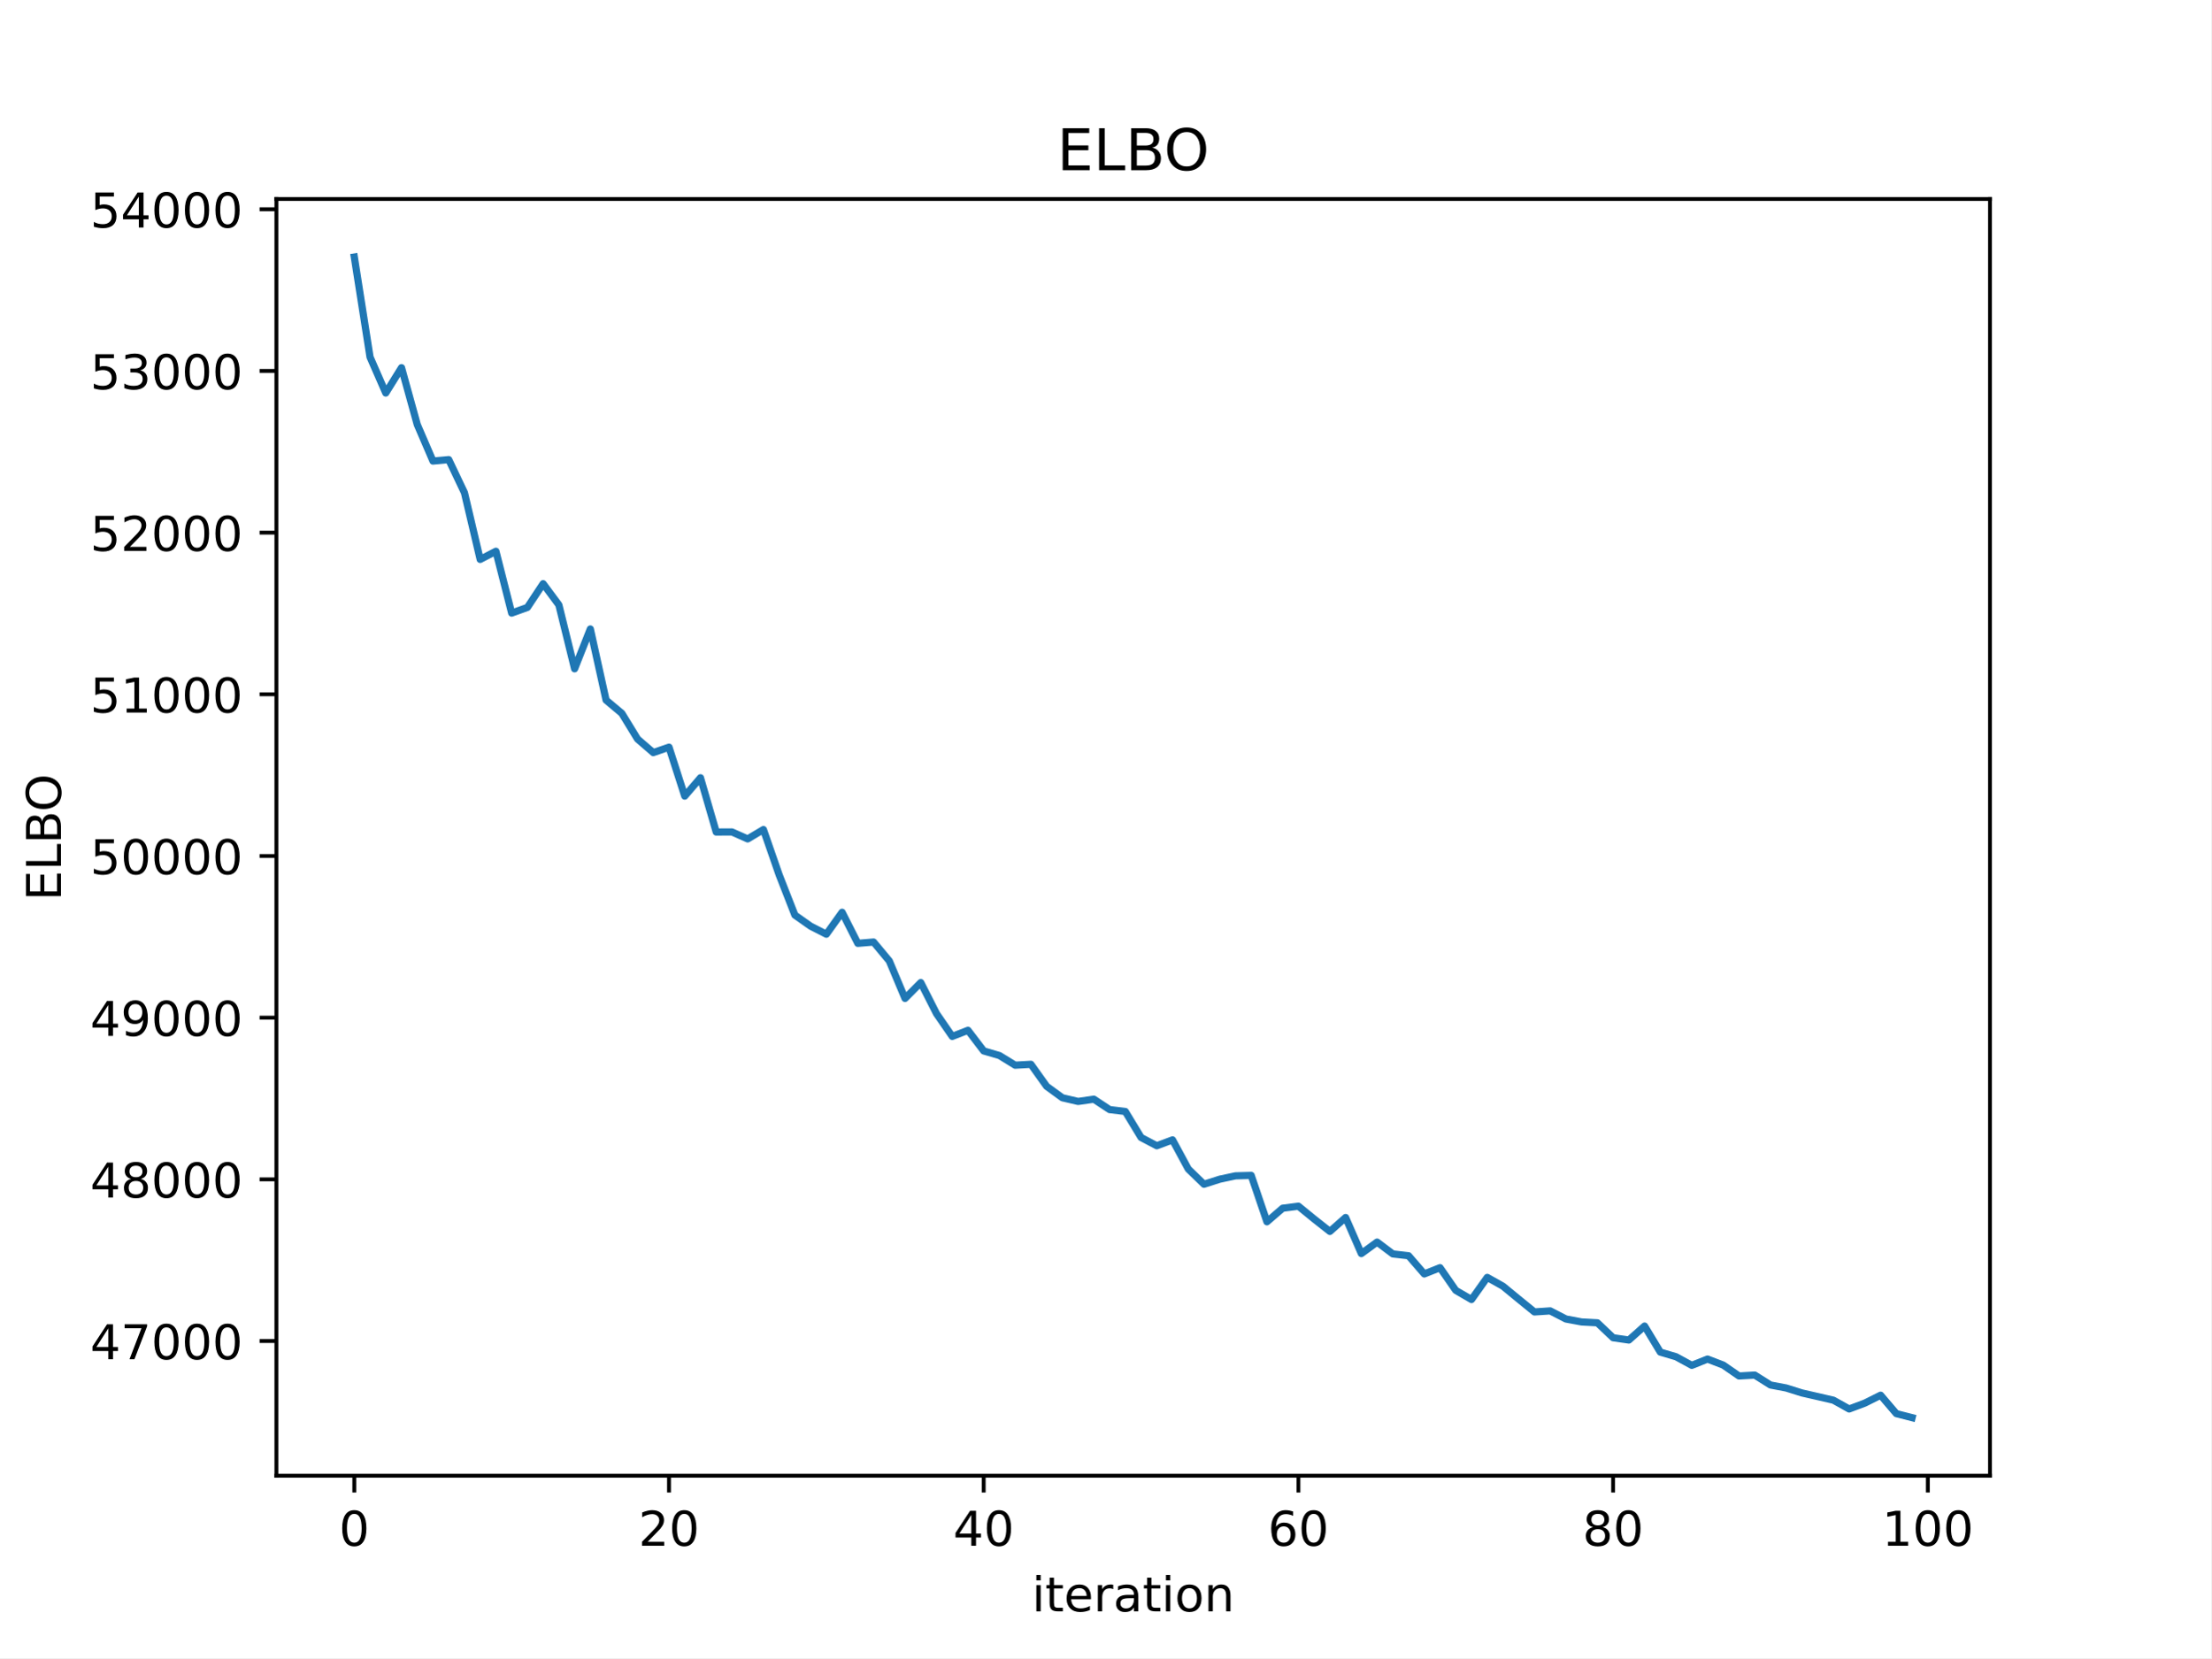
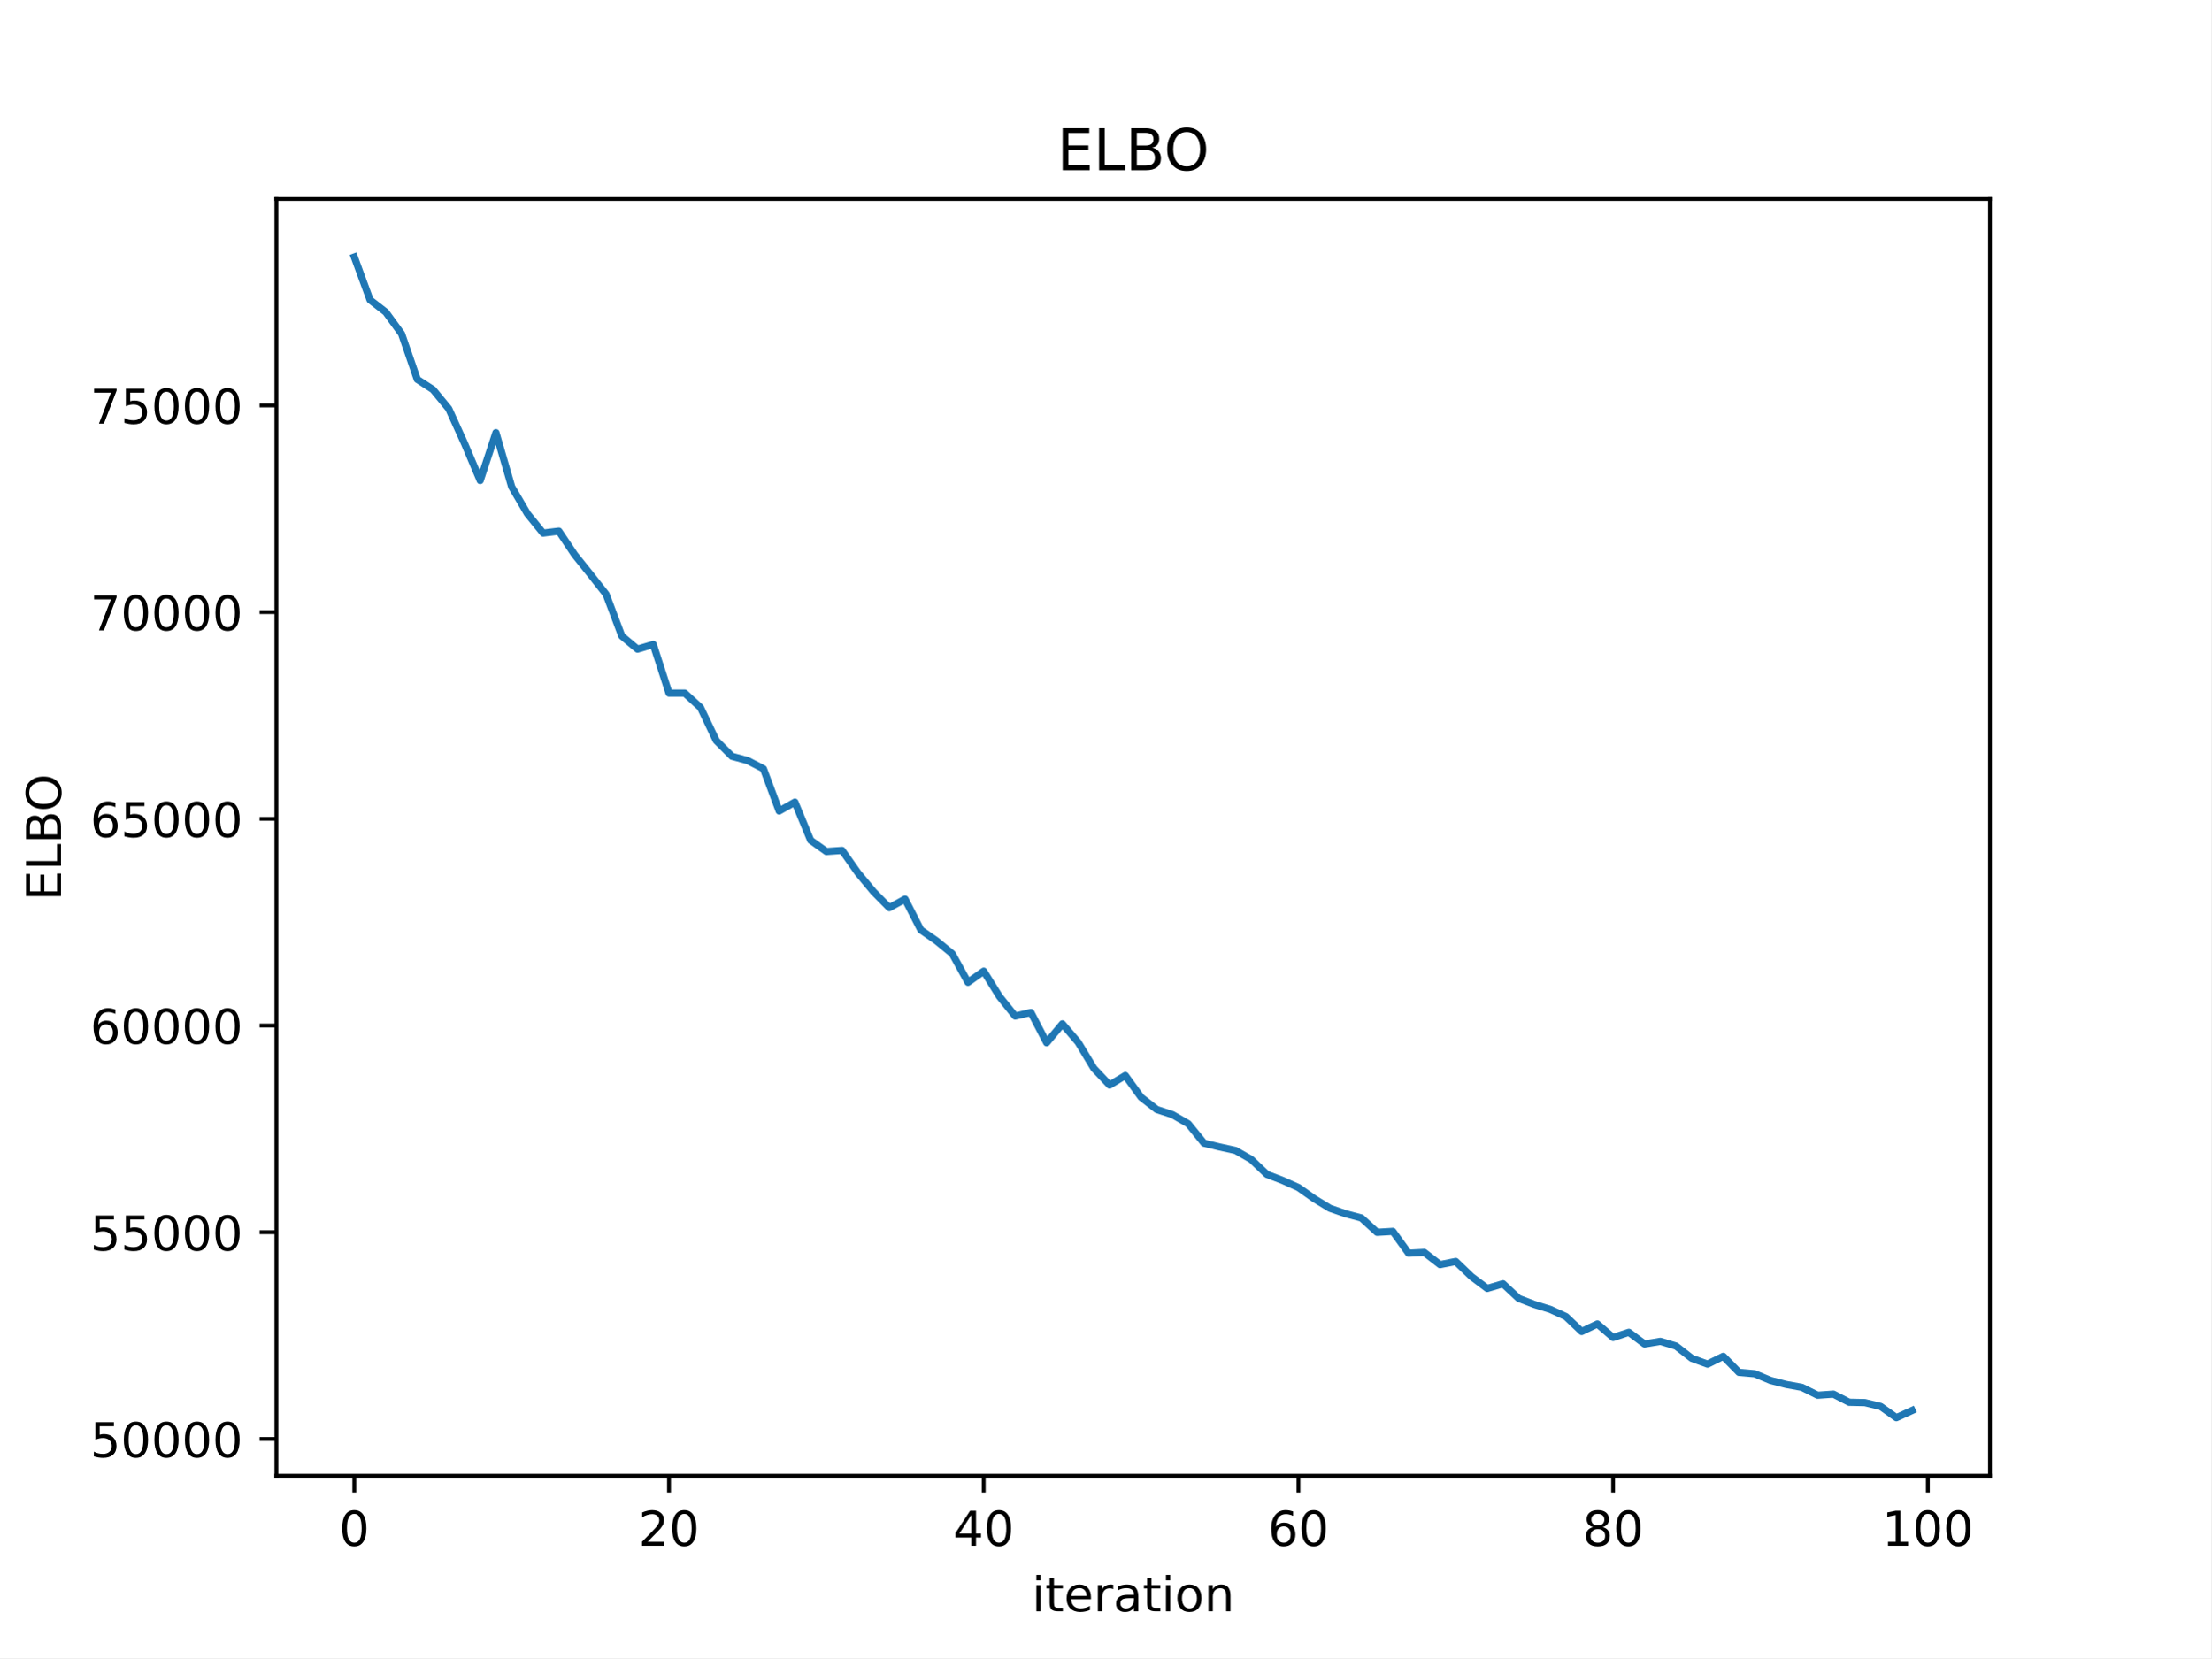
<svg xmlns="http://www.w3.org/2000/svg" xmlns:xlink="http://www.w3.org/1999/xlink" width="460.8pt" height="345.6pt" viewBox="0 0 460.8 345.6" version="1.1">
  <defs>
    <style type="text/css">*{stroke-linejoin: round; stroke-linecap: butt}</style>
  </defs>
  <g id="figure_1">
    <g id="patch_1">
      <path d="M 0 345.6  L 460.8 345.6  L 460.8 0  L 0 0  z " style="fill: #ffffff" />
    </g>
    <g id="axes_1">
      <g id="patch_2">
        <path d="M 57.6 307.584  L 414.72 307.584  L 414.72 41.472  L 57.6 41.472  z " style="fill: #ffffff" />
      </g>
      <g id="matplotlib.axis_1">
        <g id="xtick_1">
          <g id="line2d_1">
            <defs>
-               <path id="mb531ee5269" d="M 0 0  L 0 3.5  " style="stroke: #000000; stroke-width: 0.8" />
-             </defs>
-             <g>
-               <use xlink:href="#mb531ee5269" x="73.833" y="307.584" style="stroke: #000000; stroke-width: 0.8" />
+               <path id="m10d3f750b2" d="M 0 0  L 0 3.5  " style="stroke: #000000; stroke-width: 0.8" />
+             </defs>
+             <g>
+               <use xlink:href="#m10d3f750b2" x="73.833" y="307.584" style="stroke: #000000; stroke-width: 0.8" />
            </g>
          </g>
          <g id="text_1">
            <g transform="translate(70.65148 322.1824) scale(0.1 -0.1)">
              <defs>
                <path id="DejaVuSans-30" d="M 2034 4250  Q 1547 4250 1301 3770  Q 1056 3291 1056 2328  Q 1056 1369 1301 889  Q 1547 409 2034 409  Q 2525 409 2770 889  Q 3016 1369 3016 2328  Q 3016 3291 2770 3770  Q 2525 4250 2034 4250  z M 2034 4750  Q 2819 4750 3233 4129  Q 3647 3509 3647 2328  Q 3647 1150 3233 529  Q 2819 -91 2034 -91  Q 1250 -91 836 529  Q 422 1150 422 2328  Q 422 3509 836 4129  Q 1250 4750 2034 4750  z " transform="scale(0.015625)" />
              </defs>
              <use xlink:href="#DejaVuSans-30" />
            </g>
          </g>
        </g>
        <g id="xtick_2">
          <g id="line2d_2">
            <g>
-               <use xlink:href="#mb531ee5269" x="139.42" y="307.584" style="stroke: #000000; stroke-width: 0.8" />
+               <use xlink:href="#m10d3f750b2" x="139.42" y="307.584" style="stroke: #000000; stroke-width: 0.8" />
            </g>
          </g>
          <g id="text_2">
            <g transform="translate(133.057 322.1824) scale(0.1 -0.1)">
              <defs>
                <path id="DejaVuSans-32" d="M 1228 531  L 3431 531  L 3431 0  L 469 0  L 469 531  Q 828 903 1448 1529  Q 2069 2156 2228 2338  Q 2531 2678 2651 2914  Q 2772 3150 2772 3378  Q 2772 3750 2511 3984  Q 2250 4219 1831 4219  Q 1534 4219 1204 4116  Q 875 4013 500 3803  L 500 4441  Q 881 4594 1212 4672  Q 1544 4750 1819 4750  Q 2544 4750 2975 4387  Q 3406 4025 3406 3419  Q 3406 3131 3298 2873  Q 3191 2616 2906 2266  Q 2828 2175 2409 1742  Q 1991 1309 1228 531  z " transform="scale(0.015625)" />
              </defs>
              <use xlink:href="#DejaVuSans-32" />
              <use xlink:href="#DejaVuSans-30" transform="translate(63.62305 0)" />
            </g>
          </g>
        </g>
        <g id="xtick_3">
          <g id="line2d_3">
            <g>
-               <use xlink:href="#mb531ee5269" x="205.006" y="307.584" style="stroke: #000000; stroke-width: 0.8" />
+               <use xlink:href="#m10d3f750b2" x="205.006" y="307.584" style="stroke: #000000; stroke-width: 0.8" />
            </g>
          </g>
          <g id="text_3">
            <g transform="translate(198.6438 322.1824) scale(0.1 -0.1)">
              <defs>
                <path id="DejaVuSans-34" d="M 2419 4116  L 825 1625  L 2419 1625  L 2419 4116  z M 2253 4666  L 3047 4666  L 3047 1625  L 3713 1625  L 3713 1100  L 3047 1100  L 3047 0  L 2419 0  L 2419 1100  L 313 1100  L 313 1709  L 2253 4666  z " transform="scale(0.015625)" />
              </defs>
              <use xlink:href="#DejaVuSans-34" />
              <use xlink:href="#DejaVuSans-30" transform="translate(63.62305 0)" />
            </g>
          </g>
        </g>
        <g id="xtick_4">
          <g id="line2d_4">
            <g>
-               <use xlink:href="#mb531ee5269" x="270.593" y="307.584" style="stroke: #000000; stroke-width: 0.8" />
+               <use xlink:href="#m10d3f750b2" x="270.593" y="307.584" style="stroke: #000000; stroke-width: 0.8" />
            </g>
          </g>
          <g id="text_4">
            <g transform="translate(264.2306 322.1824) scale(0.1 -0.1)">
              <defs>
                <path id="DejaVuSans-36" d="M 2113 2584  Q 1688 2584 1439 2293  Q 1191 2003 1191 1497  Q 1191 994 1439 701  Q 1688 409 2113 409  Q 2538 409 2786 701  Q 3034 994 3034 1497  Q 3034 2003 2786 2293  Q 2538 2584 2113 2584  z M 3366 4563  L 3366 3988  Q 3128 4100 2886 4159  Q 2644 4219 2406 4219  Q 1781 4219 1451 3797  Q 1122 3375 1075 2522  Q 1259 2794 1537 2939  Q 1816 3084 2150 3084  Q 2853 3084 3261 2657  Q 3669 2231 3669 1497  Q 3669 778 3244 343  Q 2819 -91 2113 -91  Q 1303 -91 875 529  Q 447 1150 447 2328  Q 447 3434 972 4092  Q 1497 4750 2381 4750  Q 2619 4750 2861 4703  Q 3103 4656 3366 4563  z " transform="scale(0.015625)" />
              </defs>
              <use xlink:href="#DejaVuSans-36" />
              <use xlink:href="#DejaVuSans-30" transform="translate(63.62305 0)" />
            </g>
          </g>
        </g>
        <g id="xtick_5">
          <g id="line2d_5">
            <g>
-               <use xlink:href="#mb531ee5269" x="336.18" y="307.584" style="stroke: #000000; stroke-width: 0.8" />
+               <use xlink:href="#m10d3f750b2" x="336.18" y="307.584" style="stroke: #000000; stroke-width: 0.8" />
            </g>
          </g>
          <g id="text_5">
            <g transform="translate(329.8173 322.1824) scale(0.1 -0.1)">
              <defs>
                <path id="DejaVuSans-38" d="M 2034 2216  Q 1584 2216 1326 1975  Q 1069 1734 1069 1313  Q 1069 891 1326 650  Q 1584 409 2034 409  Q 2484 409 2743 651  Q 3003 894 3003 1313  Q 3003 1734 2745 1975  Q 2488 2216 2034 2216  z M 1403 2484  Q 997 2584 770 2862  Q 544 3141 544 3541  Q 544 4100 942 4425  Q 1341 4750 2034 4750  Q 2731 4750 3128 4425  Q 3525 4100 3525 3541  Q 3525 3141 3298 2862  Q 3072 2584 2669 2484  Q 3125 2378 3379 2068  Q 3634 1759 3634 1313  Q 3634 634 3220 271  Q 2806 -91 2034 -91  Q 1263 -91 848 271  Q 434 634 434 1313  Q 434 1759 690 2068  Q 947 2378 1403 2484  z M 1172 3481  Q 1172 3119 1398 2916  Q 1625 2713 2034 2713  Q 2441 2713 2670 2916  Q 2900 3119 2900 3481  Q 2900 3844 2670 4047  Q 2441 4250 2034 4250  Q 1625 4250 1398 4047  Q 1172 3844 1172 3481  z " transform="scale(0.015625)" />
              </defs>
              <use xlink:href="#DejaVuSans-38" />
              <use xlink:href="#DejaVuSans-30" transform="translate(63.62305 0)" />
            </g>
          </g>
        </g>
        <g id="xtick_6">
          <g id="line2d_6">
            <g>
-               <use xlink:href="#mb531ee5269" x="401.767" y="307.584" style="stroke: #000000; stroke-width: 0.8" />
+               <use xlink:href="#m10d3f750b2" x="401.767" y="307.584" style="stroke: #000000; stroke-width: 0.8" />
            </g>
          </g>
          <g id="text_6">
            <g transform="translate(392.2229 322.1824) scale(0.1 -0.1)">
              <defs>
                <path id="DejaVuSans-31" d="M 794 531  L 1825 531  L 1825 4091  L 703 3866  L 703 4441  L 1819 4666  L 2450 4666  L 2450 531  L 3481 531  L 3481 0  L 794 0  L 794 531  z " transform="scale(0.015625)" />
              </defs>
              <use xlink:href="#DejaVuSans-31" />
              <use xlink:href="#DejaVuSans-30" transform="translate(63.62305 0)" />
              <use xlink:href="#DejaVuSans-30" transform="translate(127.2461 0)" />
            </g>
          </g>
        </g>
        <g id="text_7">
          <g transform="translate(215.0373 335.8606) scale(0.1 -0.1)">
            <defs>
              <path id="DejaVuSans-69" d="M 603 3500  L 1178 3500  L 1178 0  L 603 0  L 603 3500  z M 603 4863  L 1178 4863  L 1178 4134  L 603 4134  L 603 4863  z " transform="scale(0.015625)" />
              <path id="DejaVuSans-74" d="M 1172 4494  L 1172 3500  L 2356 3500  L 2356 3053  L 1172 3053  L 1172 1153  Q 1172 725 1289 603  Q 1406 481 1766 481  L 2356 481  L 2356 0  L 1766 0  Q 1100 0 847 248  Q 594 497 594 1153  L 594 3053  L 172 3053  L 172 3500  L 594 3500  L 594 4494  L 1172 4494  z " transform="scale(0.015625)" />
              <path id="DejaVuSans-65" d="M 3597 1894  L 3597 1613  L 953 1613  Q 991 1019 1311 708  Q 1631 397 2203 397  Q 2534 397 2845 478  Q 3156 559 3463 722  L 3463 178  Q 3153 47 2828 -22  Q 2503 -91 2169 -91  Q 1331 -91 842 396  Q 353 884 353 1716  Q 353 2575 817 3079  Q 1281 3584 2069 3584  Q 2775 3584 3186 3129  Q 3597 2675 3597 1894  z M 3022 2063  Q 3016 2534 2758 2815  Q 2500 3097 2075 3097  Q 1594 3097 1305 2825  Q 1016 2553 972 2059  L 3022 2063  z " transform="scale(0.015625)" />
              <path id="DejaVuSans-72" d="M 2631 2963  Q 2534 3019 2420 3045  Q 2306 3072 2169 3072  Q 1681 3072 1420 2755  Q 1159 2438 1159 1844  L 1159 0  L 581 0  L 581 3500  L 1159 3500  L 1159 2956  Q 1341 3275 1631 3429  Q 1922 3584 2338 3584  Q 2397 3584 2469 3576  Q 2541 3569 2628 3553  L 2631 2963  z " transform="scale(0.015625)" />
              <path id="DejaVuSans-61" d="M 2194 1759  Q 1497 1759 1228 1600  Q 959 1441 959 1056  Q 959 750 1161 570  Q 1363 391 1709 391  Q 2188 391 2477 730  Q 2766 1069 2766 1631  L 2766 1759  L 2194 1759  z M 3341 1997  L 3341 0  L 2766 0  L 2766 531  Q 2569 213 2275 61  Q 1981 -91 1556 -91  Q 1019 -91 701 211  Q 384 513 384 1019  Q 384 1609 779 1909  Q 1175 2209 1959 2209  L 2766 2209  L 2766 2266  Q 2766 2663 2505 2880  Q 2244 3097 1772 3097  Q 1472 3097 1187 3025  Q 903 2953 641 2809  L 641 3341  Q 956 3463 1253 3523  Q 1550 3584 1831 3584  Q 2591 3584 2966 3190  Q 3341 2797 3341 1997  z " transform="scale(0.015625)" />
              <path id="DejaVuSans-6f" d="M 1959 3097  Q 1497 3097 1228 2736  Q 959 2375 959 1747  Q 959 1119 1226 758  Q 1494 397 1959 397  Q 2419 397 2687 759  Q 2956 1122 2956 1747  Q 2956 2369 2687 2733  Q 2419 3097 1959 3097  z M 1959 3584  Q 2709 3584 3137 3096  Q 3566 2609 3566 1747  Q 3566 888 3137 398  Q 2709 -91 1959 -91  Q 1206 -91 779 398  Q 353 888 353 1747  Q 353 2609 779 3096  Q 1206 3584 1959 3584  z " transform="scale(0.015625)" />
              <path id="DejaVuSans-6e" d="M 3513 2113  L 3513 0  L 2938 0  L 2938 2094  Q 2938 2591 2744 2837  Q 2550 3084 2163 3084  Q 1697 3084 1428 2787  Q 1159 2491 1159 1978  L 1159 0  L 581 0  L 581 3500  L 1159 3500  L 1159 2956  Q 1366 3272 1645 3428  Q 1925 3584 2291 3584  Q 2894 3584 3203 3211  Q 3513 2838 3513 2113  z " transform="scale(0.015625)" />
            </defs>
            <use xlink:href="#DejaVuSans-69" />
            <use xlink:href="#DejaVuSans-74" transform="translate(27.7832 0)" />
            <use xlink:href="#DejaVuSans-65" transform="translate(66.99219 0)" />
            <use xlink:href="#DejaVuSans-72" transform="translate(128.5156 0)" />
            <use xlink:href="#DejaVuSans-61" transform="translate(169.6289 0)" />
            <use xlink:href="#DejaVuSans-74" transform="translate(230.9082 0)" />
            <use xlink:href="#DejaVuSans-69" transform="translate(270.1172 0)" />
            <use xlink:href="#DejaVuSans-6f" transform="translate(297.9004 0)" />
            <use xlink:href="#DejaVuSans-6e" transform="translate(359.082 0)" />
          </g>
        </g>
      </g>
      <g id="matplotlib.axis_2">
        <g id="ytick_1">
          <g id="line2d_7">
            <defs>
-               <path id="m5c4e3a9f6d" d="M 0 0  L -3.5 0  " style="stroke: #000000; stroke-width: 0.8" />
-             </defs>
-             <g>
-               <use xlink:href="#m5c4e3a9f6d" x="57.6" y="279.511" style="stroke: #000000; stroke-width: 0.8" />
+               <path id="m4b11e9713c" d="M 0 0  L -3.5 0  " style="stroke: #000000; stroke-width: 0.8" />
+             </defs>
+             <g>
+               <use xlink:href="#m4b11e9713c" x="57.6" y="299.929" style="stroke: #000000; stroke-width: 0.8" />
            </g>
          </g>
          <g id="text_8">
-             <g transform="translate(18.7875 283.3098) scale(0.1 -0.1)">
-               <defs>
-                 <path id="DejaVuSans-37" d="M 525 4666  L 3525 4666  L 3525 4397  L 1831 0  L 1172 0  L 2766 4134  L 525 4134  L 525 4666  z " transform="scale(0.015625)" />
-               </defs>
-               <use xlink:href="#DejaVuSans-34" />
-               <use xlink:href="#DejaVuSans-37" transform="translate(63.62305 0)" />
+             <g transform="translate(18.7875 303.7278) scale(0.1 -0.1)">
+               <defs>
+                 <path id="DejaVuSans-35" d="M 691 4666  L 3169 4666  L 3169 4134  L 1269 4134  L 1269 2991  Q 1406 3038 1543 3061  Q 1681 3084 1819 3084  Q 2600 3084 3056 2656  Q 3513 2228 3513 1497  Q 3513 744 3044 326  Q 2575 -91 1722 -91  Q 1428 -91 1123 -41  Q 819 9 494 109  L 494 744  Q 775 591 1075 516  Q 1375 441 1709 441  Q 2250 441 2565 725  Q 2881 1009 2881 1497  Q 2881 1984 2565 2268  Q 2250 2553 1709 2553  Q 1456 2553 1204 2497  Q 953 2441 691 2322  L 691 4666  z " transform="scale(0.015625)" />
+               </defs>
+               <use xlink:href="#DejaVuSans-35" />
+               <use xlink:href="#DejaVuSans-30" transform="translate(63.62305 0)" />
              <use xlink:href="#DejaVuSans-30" transform="translate(127.2461 0)" />
              <use xlink:href="#DejaVuSans-30" transform="translate(190.8691 0)" />
              <use xlink:href="#DejaVuSans-30" transform="translate(254.4922 0)" />
            </g>
          </g>
        </g>
        <g id="ytick_2">
          <g id="line2d_8">
            <g>
-               <use xlink:href="#m5c4e3a9f6d" x="57.6" y="245.811" style="stroke: #000000; stroke-width: 0.8" />
+               <use xlink:href="#m4b11e9713c" x="57.6" y="256.842" style="stroke: #000000; stroke-width: 0.8" />
            </g>
          </g>
          <g id="text_9">
-             <g transform="translate(18.7875 249.6106) scale(0.1 -0.1)">
-               <use xlink:href="#DejaVuSans-34" />
-               <use xlink:href="#DejaVuSans-38" transform="translate(63.62305 0)" />
+             <g transform="translate(18.7875 260.6415) scale(0.1 -0.1)">
+               <use xlink:href="#DejaVuSans-35" />
+               <use xlink:href="#DejaVuSans-35" transform="translate(63.62305 0)" />
              <use xlink:href="#DejaVuSans-30" transform="translate(127.2461 0)" />
              <use xlink:href="#DejaVuSans-30" transform="translate(190.8691 0)" />
              <use xlink:href="#DejaVuSans-30" transform="translate(254.4922 0)" />
            </g>
          </g>
        </g>
        <g id="ytick_3">
          <g id="line2d_9">
            <g>
-               <use xlink:href="#m5c4e3a9f6d" x="57.6" y="212.112" style="stroke: #000000; stroke-width: 0.8" />
+               <use xlink:href="#m4b11e9713c" x="57.6" y="213.756" style="stroke: #000000; stroke-width: 0.8" />
            </g>
          </g>
          <g id="text_10">
-             <g transform="translate(18.7875 215.9114) scale(0.1 -0.1)">
-               <defs>
-                 <path id="DejaVuSans-39" d="M 703 97  L 703 672  Q 941 559 1184 500  Q 1428 441 1663 441  Q 2288 441 2617 861  Q 2947 1281 2994 2138  Q 2813 1869 2534 1725  Q 2256 1581 1919 1581  Q 1219 1581 811 2004  Q 403 2428 403 3163  Q 403 3881 828 4315  Q 1253 4750 1959 4750  Q 2769 4750 3195 4129  Q 3622 3509 3622 2328  Q 3622 1225 3098 567  Q 2575 -91 1691 -91  Q 1453 -91 1209 -44  Q 966 3 703 97  z M 1959 2075  Q 2384 2075 2632 2365  Q 2881 2656 2881 3163  Q 2881 3666 2632 3958  Q 2384 4250 1959 4250  Q 1534 4250 1286 3958  Q 1038 3666 1038 3163  Q 1038 2656 1286 2365  Q 1534 2075 1959 2075  z " transform="scale(0.015625)" />
-               </defs>
-               <use xlink:href="#DejaVuSans-34" />
-               <use xlink:href="#DejaVuSans-39" transform="translate(63.62305 0)" />
+             <g transform="translate(18.7875 217.5553) scale(0.1 -0.1)">
+               <use xlink:href="#DejaVuSans-36" />
+               <use xlink:href="#DejaVuSans-30" transform="translate(63.62305 0)" />
              <use xlink:href="#DejaVuSans-30" transform="translate(127.2461 0)" />
              <use xlink:href="#DejaVuSans-30" transform="translate(190.8691 0)" />
              <use xlink:href="#DejaVuSans-30" transform="translate(254.4922 0)" />
            </g>
          </g>
        </g>
        <g id="ytick_4">
          <g id="line2d_10">
            <g>
-               <use xlink:href="#m5c4e3a9f6d" x="57.6" y="178.413" style="stroke: #000000; stroke-width: 0.8" />
+               <use xlink:href="#m4b11e9713c" x="57.6" y="170.67" style="stroke: #000000; stroke-width: 0.8" />
            </g>
          </g>
          <g id="text_11">
-             <g transform="translate(18.7875 182.2122) scale(0.1 -0.1)">
-               <defs>
-                 <path id="DejaVuSans-35" d="M 691 4666  L 3169 4666  L 3169 4134  L 1269 4134  L 1269 2991  Q 1406 3038 1543 3061  Q 1681 3084 1819 3084  Q 2600 3084 3056 2656  Q 3513 2228 3513 1497  Q 3513 744 3044 326  Q 2575 -91 1722 -91  Q 1428 -91 1123 -41  Q 819 9 494 109  L 494 744  Q 775 591 1075 516  Q 1375 441 1709 441  Q 2250 441 2565 725  Q 2881 1009 2881 1497  Q 2881 1984 2565 2268  Q 2250 2553 1709 2553  Q 1456 2553 1204 2497  Q 953 2441 691 2322  L 691 4666  z " transform="scale(0.015625)" />
-               </defs>
-               <use xlink:href="#DejaVuSans-35" />
-               <use xlink:href="#DejaVuSans-30" transform="translate(63.62305 0)" />
+             <g transform="translate(18.7875 174.469) scale(0.1 -0.1)">
+               <use xlink:href="#DejaVuSans-36" />
+               <use xlink:href="#DejaVuSans-35" transform="translate(63.62305 0)" />
              <use xlink:href="#DejaVuSans-30" transform="translate(127.2461 0)" />
              <use xlink:href="#DejaVuSans-30" transform="translate(190.8691 0)" />
              <use xlink:href="#DejaVuSans-30" transform="translate(254.4922 0)" />
            </g>
          </g>
        </g>
        <g id="ytick_5">
          <g id="line2d_11">
            <g>
-               <use xlink:href="#m5c4e3a9f6d" x="57.6" y="144.714" style="stroke: #000000; stroke-width: 0.8" />
+               <use xlink:href="#m4b11e9713c" x="57.6" y="127.584" style="stroke: #000000; stroke-width: 0.8" />
            </g>
          </g>
          <g id="text_12">
-             <g transform="translate(18.7875 148.513) scale(0.1 -0.1)">
-               <use xlink:href="#DejaVuSans-35" />
-               <use xlink:href="#DejaVuSans-31" transform="translate(63.62305 0)" />
+             <g transform="translate(18.7875 131.3828) scale(0.1 -0.1)">
+               <defs>
+                 <path id="DejaVuSans-37" d="M 525 4666  L 3525 4666  L 3525 4397  L 1831 0  L 1172 0  L 2766 4134  L 525 4134  L 525 4666  z " transform="scale(0.015625)" />
+               </defs>
+               <use xlink:href="#DejaVuSans-37" />
+               <use xlink:href="#DejaVuSans-30" transform="translate(63.62305 0)" />
              <use xlink:href="#DejaVuSans-30" transform="translate(127.2461 0)" />
              <use xlink:href="#DejaVuSans-30" transform="translate(190.8691 0)" />
              <use xlink:href="#DejaVuSans-30" transform="translate(254.4922 0)" />
            </g>
          </g>
        </g>
        <g id="ytick_6">
          <g id="line2d_12">
            <g>
-               <use xlink:href="#m5c4e3a9f6d" x="57.6" y="111.015" style="stroke: #000000; stroke-width: 0.8" />
+               <use xlink:href="#m4b11e9713c" x="57.6" y="84.497" style="stroke: #000000; stroke-width: 0.8" />
            </g>
          </g>
          <g id="text_13">
-             <g transform="translate(18.7875 114.8138) scale(0.1 -0.1)">
-               <use xlink:href="#DejaVuSans-35" />
-               <use xlink:href="#DejaVuSans-32" transform="translate(63.62305 0)" />
-               <use xlink:href="#DejaVuSans-30" transform="translate(127.2461 0)" />
-               <use xlink:href="#DejaVuSans-30" transform="translate(190.8691 0)" />
-               <use xlink:href="#DejaVuSans-30" transform="translate(254.4922 0)" />
-             </g>
-           </g>
-         </g>
-         <g id="ytick_7">
-           <g id="line2d_13">
-             <g>
-               <use xlink:href="#m5c4e3a9f6d" x="57.6" y="77.315" style="stroke: #000000; stroke-width: 0.8" />
-             </g>
-           </g>
-           <g id="text_14">
-             <g transform="translate(18.7875 81.11463) scale(0.1 -0.1)">
-               <defs>
-                 <path id="DejaVuSans-33" d="M 2597 2516  Q 3050 2419 3304 2112  Q 3559 1806 3559 1356  Q 3559 666 3084 287  Q 2609 -91 1734 -91  Q 1441 -91 1130 -33  Q 819 25 488 141  L 488 750  Q 750 597 1062 519  Q 1375 441 1716 441  Q 2309 441 2620 675  Q 2931 909 2931 1356  Q 2931 1769 2642 2001  Q 2353 2234 1838 2234  L 1294 2234  L 1294 2753  L 1863 2753  Q 2328 2753 2575 2939  Q 2822 3125 2822 3475  Q 2822 3834 2567 4026  Q 2313 4219 1838 4219  Q 1578 4219 1281 4162  Q 984 4106 628 3988  L 628 4550  Q 988 4650 1302 4700  Q 1616 4750 1894 4750  Q 2613 4750 3031 4423  Q 3450 4097 3450 3541  Q 3450 3153 3228 2886  Q 3006 2619 2597 2516  z " transform="scale(0.015625)" />
-               </defs>
-               <use xlink:href="#DejaVuSans-35" />
-               <use xlink:href="#DejaVuSans-33" transform="translate(63.62305 0)" />
-               <use xlink:href="#DejaVuSans-30" transform="translate(127.2461 0)" />
-               <use xlink:href="#DejaVuSans-30" transform="translate(190.8691 0)" />
-               <use xlink:href="#DejaVuSans-30" transform="translate(254.4922 0)" />
-             </g>
-           </g>
-         </g>
-         <g id="ytick_8">
-           <g id="line2d_14">
-             <g>
-               <use xlink:href="#m5c4e3a9f6d" x="57.6" y="43.616" style="stroke: #000000; stroke-width: 0.8" />
-             </g>
-           </g>
-           <g id="text_15">
-             <g transform="translate(18.7875 47.41542) scale(0.1 -0.1)">
-               <use xlink:href="#DejaVuSans-35" />
-               <use xlink:href="#DejaVuSans-34" transform="translate(63.62305 0)" />
-               <use xlink:href="#DejaVuSans-30" transform="translate(127.2461 0)" />
-               <use xlink:href="#DejaVuSans-30" transform="translate(190.8691 0)" />
-               <use xlink:href="#DejaVuSans-30" transform="translate(254.4922 0)" />
-             </g>
-           </g>
-         </g>
-         <g id="text_16">
+             <g transform="translate(18.7875 88.29654) scale(0.1 -0.1)">
+               <use xlink:href="#DejaVuSans-37" />
+               <use xlink:href="#DejaVuSans-35" transform="translate(63.62305 0)" />
+               <use xlink:href="#DejaVuSans-30" transform="translate(127.2461 0)" />
+               <use xlink:href="#DejaVuSans-30" transform="translate(190.8691 0)" />
+               <use xlink:href="#DejaVuSans-30" transform="translate(254.4922 0)" />
+             </g>
+           </g>
+         </g>
+         <g id="text_14">
          <g transform="translate(12.70781 187.7522) rotate(-90) scale(0.1 -0.1)">
            <defs>
              <path id="DejaVuSans-45" d="M 628 4666  L 3578 4666  L 3578 4134  L 1259 4134  L 1259 2753  L 3481 2753  L 3481 2222  L 1259 2222  L 1259 531  L 3634 531  L 3634 0  L 628 0  L 628 4666  z " transform="scale(0.015625)" />
              <path id="DejaVuSans-4c" d="M 628 4666  L 1259 4666  L 1259 531  L 3531 531  L 3531 0  L 628 0  L 628 4666  z " transform="scale(0.015625)" />
              <path id="DejaVuSans-42" d="M 1259 2228  L 1259 519  L 2272 519  Q 2781 519 3026 730  Q 3272 941 3272 1375  Q 3272 1813 3026 2020  Q 2781 2228 2272 2228  L 1259 2228  z M 1259 4147  L 1259 2741  L 2194 2741  Q 2656 2741 2882 2914  Q 3109 3088 3109 3444  Q 3109 3797 2882 3972  Q 2656 4147 2194 4147  L 1259 4147  z M 628 4666  L 2241 4666  Q 2963 4666 3353 4366  Q 3744 4066 3744 3513  Q 3744 3084 3544 2831  Q 3344 2578 2956 2516  Q 3422 2416 3680 2098  Q 3938 1781 3938 1306  Q 3938 681 3513 340  Q 3088 0 2303 0  L 628 0  L 628 4666  z " transform="scale(0.015625)" />
              <path id="DejaVuSans-4f" d="M 2522 4238  Q 1834 4238 1429 3725  Q 1025 3213 1025 2328  Q 1025 1447 1429 934  Q 1834 422 2522 422  Q 3209 422 3611 934  Q 4013 1447 4013 2328  Q 4013 3213 3611 3725  Q 3209 4238 2522 4238  z M 2522 4750  Q 3503 4750 4090 4092  Q 4678 3434 4678 2328  Q 4678 1225 4090 567  Q 3503 -91 2522 -91  Q 1538 -91 948 565  Q 359 1222 359 2328  Q 359 3434 948 4092  Q 1538 4750 2522 4750  z " transform="scale(0.015625)" />
            </defs>
            <use xlink:href="#DejaVuSans-45" />
            <use xlink:href="#DejaVuSans-4c" transform="translate(63.18359 0)" />
            <use xlink:href="#DejaVuSans-42" transform="translate(118.8965 0)" />
            <use xlink:href="#DejaVuSans-4f" transform="translate(185.75 0)" />
          </g>
        </g>
      </g>
-       <g id="line2d_15">
-         <path d="M 73.833 53.568  L 77.112 74.424  L 80.391 81.912  L 83.671 76.633  L 86.95 88.486  L 90.229 96.097  L 93.509 95.795  L 96.788 102.697  L 100.067 116.598  L 103.347 114.898  L 106.626 127.784  L 109.905 126.609  L 113.185 121.66  L 116.464 126.077  L 119.743 139.395  L 123.023 131.098  L 126.302 145.922  L 129.581 148.675  L 132.861 154.03  L 136.14 156.861  L 139.42 155.738  L 142.699 165.934  L 145.978 162.111  L 149.258 173.42  L 152.537 173.402  L 155.816 174.855  L 159.096 172.905  L 162.375 182.348  L 165.654 190.734  L 168.934 193.045  L 172.213 194.718  L 175.492 190.143  L 178.772 196.623  L 182.051 196.348  L 185.33 200.292  L 188.61 208.105  L 191.889 204.798  L 195.168 211.268  L 198.448 216.021  L 201.727 214.748  L 205.006 219.05  L 208.286 220.007  L 211.565 222.021  L 214.844 221.831  L 218.124 226.424  L 221.403 228.813  L 224.682 229.577  L 227.962 229.106  L 231.241 231.273  L 234.52 231.667  L 237.8 237.088  L 241.079 238.813  L 244.358 237.585  L 247.638 243.655  L 250.917 246.834  L 254.196 245.785  L 257.476 245.082  L 260.755 244.991  L 264.034 254.66  L 267.314 251.831  L 270.593 251.409  L 273.872 254.083  L 277.152 256.67  L 280.431 253.767  L 283.71 261.288  L 286.99 258.891  L 290.269 261.358  L 293.548 261.736  L 296.828 265.53  L 300.107 264.225  L 303.386 268.957  L 306.666 270.865  L 309.945 266.249  L 313.224 268.09  L 316.504 270.786  L 319.783 273.451  L 323.062 273.23  L 326.342 274.922  L 329.621 275.538  L 332.9 275.714  L 336.18 278.831  L 339.459 279.304  L 342.739 276.392  L 346.018 281.822  L 349.297 282.792  L 352.577 284.582  L 355.856 283.272  L 359.135 284.533  L 362.415 286.798  L 365.694 286.608  L 368.973 288.678  L 372.253 289.304  L 375.532 290.334  L 378.811 291.087  L 382.091 291.847  L 385.37 293.676  L 388.649 292.446  L 391.929 290.807  L 395.208 294.647  L 398.487 295.488  " clip-path="url(#p2881c1e260)" style="fill: none; stroke: #1f77b4; stroke-width: 1.5; stroke-linecap: square" />
+       <g id="line2d_13">
+         <path d="M 73.833 53.568  L 77.112 62.505  L 80.391 65.058  L 83.671 69.564  L 86.95 79.065  L 90.229 81.195  L 93.509 85.186  L 96.788 92.413  L 100.067 100.154  L 103.347 90.174  L 106.626 101.459  L 109.905 107.067  L 113.185 111.111  L 116.464 110.71  L 119.743 115.601  L 123.023 119.691  L 126.302 123.863  L 129.581 132.561  L 132.861 135.299  L 136.14 134.324  L 139.42 144.471  L 142.699 144.47  L 145.978 147.467  L 149.258 154.348  L 152.537 157.634  L 155.816 158.529  L 159.096 160.229  L 162.375 169.034  L 165.654 167.185  L 168.934 175.138  L 172.213 177.478  L 175.492 177.248  L 178.772 181.915  L 182.051 185.871  L 185.33 189.189  L 188.61 187.402  L 191.889 193.82  L 195.168 196.107  L 198.448 198.793  L 201.727 204.744  L 205.006 202.42  L 208.286 207.701  L 211.565 211.779  L 214.844 211.028  L 218.124 217.346  L 221.403 213.399  L 224.682 217.242  L 227.962 222.684  L 231.241 226.16  L 234.52 224.171  L 237.8 228.705  L 241.079 231.259  L 244.358 232.334  L 247.638 234.229  L 250.917 238.276  L 254.196 239.069  L 257.476 239.787  L 260.755 241.663  L 264.034 244.784  L 267.314 246.046  L 270.593 247.521  L 273.872 249.838  L 277.152 251.843  L 280.431 252.986  L 283.71 253.86  L 286.99 256.856  L 290.269 256.66  L 293.548 261.211  L 296.828 261.045  L 300.107 263.588  L 303.386 262.934  L 306.666 266.084  L 309.945 268.556  L 313.224 267.577  L 316.504 270.638  L 319.783 271.899  L 323.062 272.908  L 326.342 274.414  L 329.621 277.529  L 332.9 275.957  L 336.18 278.781  L 339.459 277.692  L 342.739 280.134  L 346.018 279.578  L 349.297 280.567  L 352.577 283.12  L 355.856 284.323  L 359.135 282.704  L 362.415 286.049  L 365.694 286.34  L 368.973 287.721  L 372.253 288.571  L 375.532 289.172  L 378.811 290.816  L 382.091 290.578  L 385.37 292.28  L 388.649 292.354  L 391.929 293.15  L 395.208 295.488  L 398.487 293.988  " clip-path="url(#p7c3ae6fabf)" style="fill: none; stroke: #1f77b4; stroke-width: 1.5; stroke-linecap: square" />
      </g>
      <g id="patch_3">
        <path d="M 57.6 307.584  L 57.6 41.472  " style="fill: none; stroke: #000000; stroke-width: 0.8; stroke-linejoin: miter; stroke-linecap: square" />
      </g>
      <g id="patch_4">
        <path d="M 414.72 307.584  L 414.72 41.472  " style="fill: none; stroke: #000000; stroke-width: 0.8; stroke-linejoin: miter; stroke-linecap: square" />
      </g>
      <g id="patch_5">
        <path d="M 57.6 307.584  L 414.72 307.584  " style="fill: none; stroke: #000000; stroke-width: 0.8; stroke-linejoin: miter; stroke-linecap: square" />
      </g>
      <g id="patch_6">
        <path d="M 57.6 41.472  L 414.72 41.472  " style="fill: none; stroke: #000000; stroke-width: 0.8; stroke-linejoin: miter; stroke-linecap: square" />
      </g>
-       <g id="text_17">
+       <g id="text_15">
        <g transform="translate(220.2909 35.472) scale(0.12 -0.12)">
          <use xlink:href="#DejaVuSans-45" />
          <use xlink:href="#DejaVuSans-4c" transform="translate(63.18359 0)" />
          <use xlink:href="#DejaVuSans-42" transform="translate(118.8965 0)" />
          <use xlink:href="#DejaVuSans-4f" transform="translate(185.75 0)" />
        </g>
      </g>
    </g>
  </g>
  <defs>
-     <clipPath id="p2881c1e260">
+     <clipPath id="p7c3ae6fabf">
      <rect x="57.6" y="41.472" width="357.12" height="266.112" />
    </clipPath>
  </defs>
</svg>
